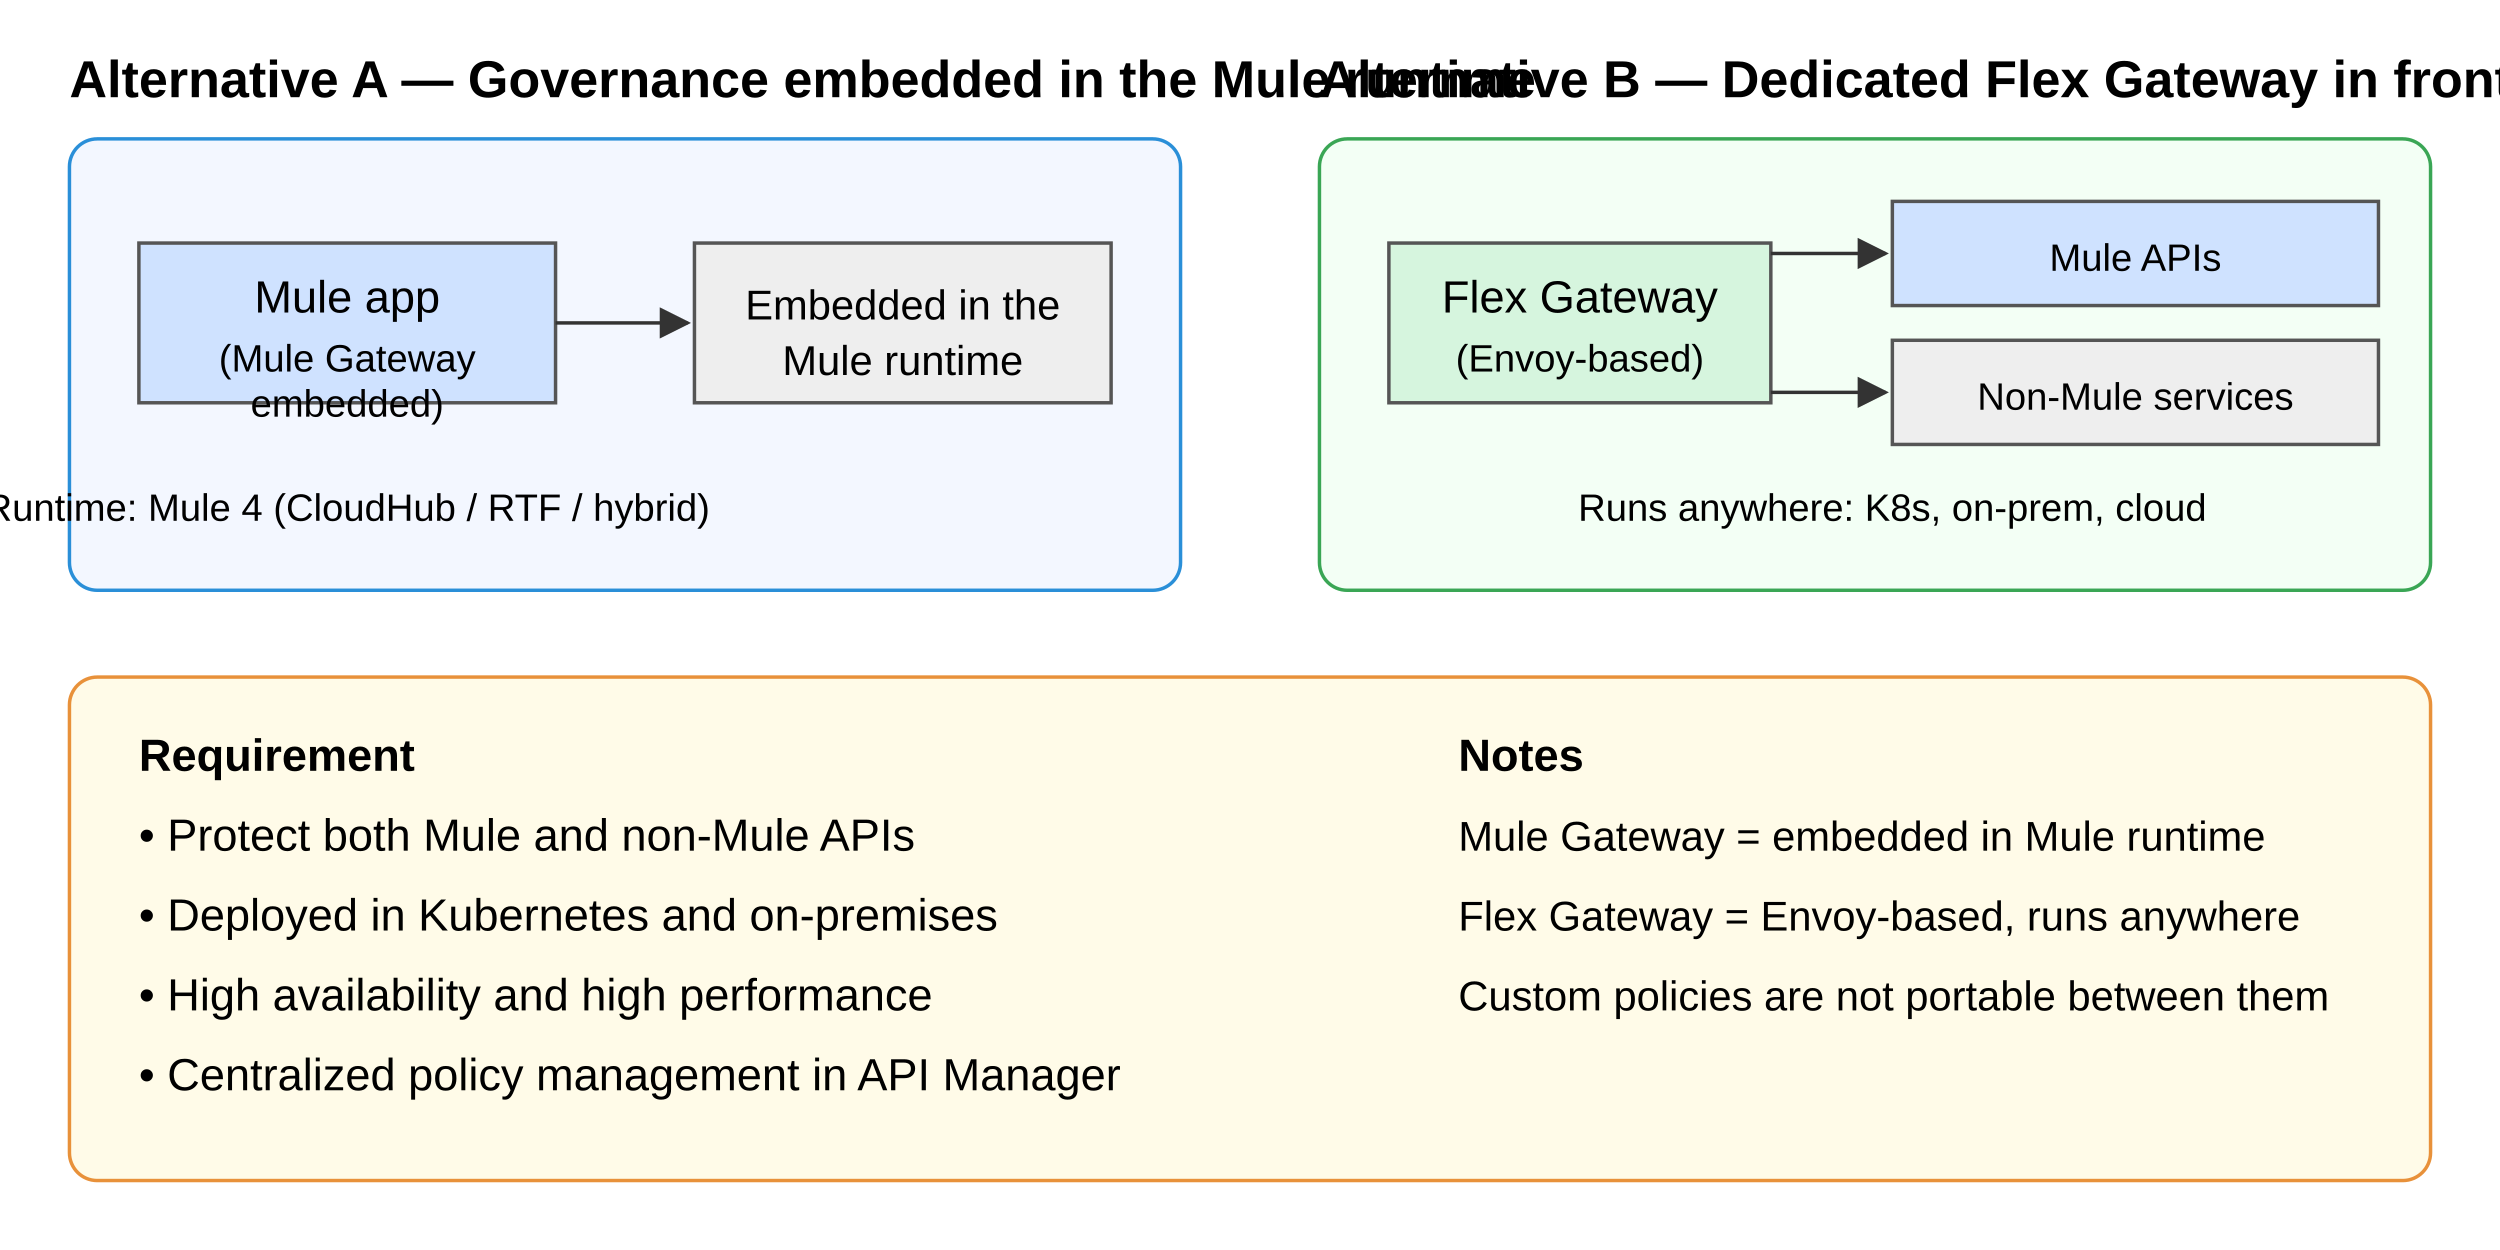
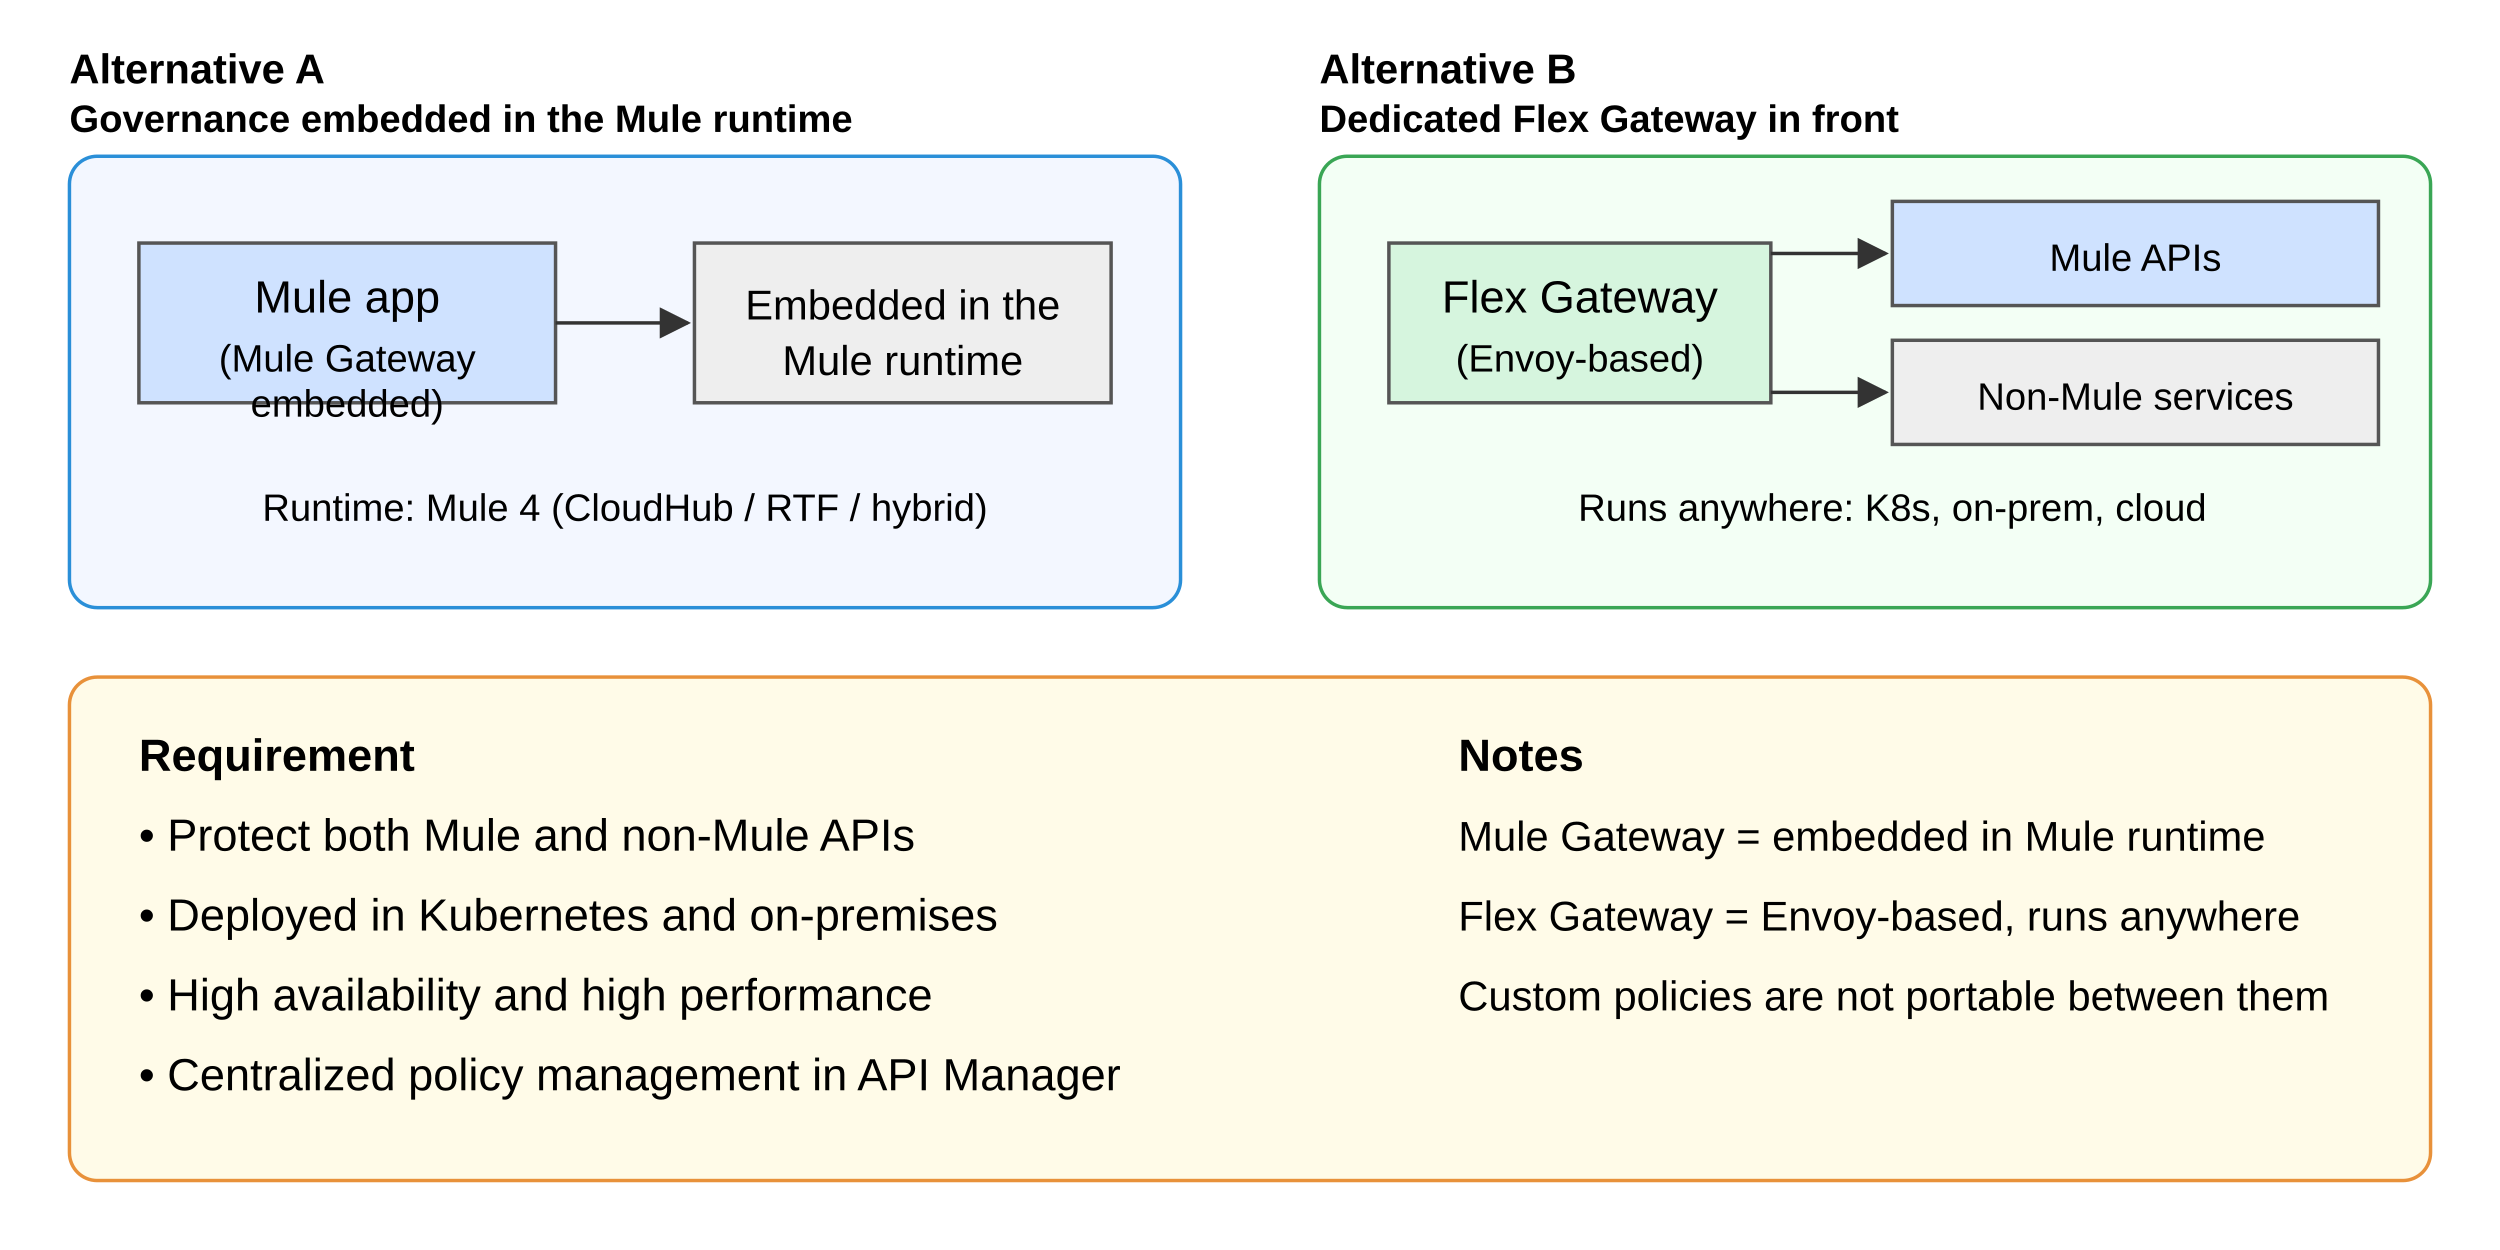
<svg xmlns="http://www.w3.org/2000/svg" width="720" height="360" viewBox="0 0 720 360" font-family="Arial,sans-serif" font-size="13">
  <rect width="720" height="360" fill="#fff" />
  <defs>
    <marker id="a" markerWidth="9" markerHeight="9" refX="8" refY="4.5" orient="auto">
      <path d="M0,0 L9,4.5 L0,9 z" fill="#333" />
    </marker>
  </defs>
-   <text x="20" y="28" font-size="15" font-weight="bold">Alternative A — Governance embedded in the Mule runtime</text>
-   <rect x="20" y="40" width="320" height="130" rx="8" fill="#f3f7ff" stroke="#2a8fd8" />
+   <text x="20" y="24" font-size="12" font-weight="bold">Alternative A</text>
+   <text x="20" y="38" font-size="11" font-weight="bold">Governance embedded in the Mule runtime</text>
+   <rect x="20" y="45" width="320" height="130" rx="8" fill="#f3f7ff" stroke="#2a8fd8" />
  <rect x="40" y="70" width="120" height="46" fill="#cfe2ff" stroke="#555" />
  <text x="100" y="90" text-anchor="middle">Mule app</text>
  <text x="100" y="107" text-anchor="middle" font-size="11">(Mule Gateway</text>
  <text x="100" y="120" text-anchor="middle" font-size="11">embedded)</text>
  <rect x="200" y="70" width="120" height="46" fill="#eee" stroke="#555" />
  <text x="260" y="92" text-anchor="middle" font-size="12">Embedded in the</text>
  <text x="260" y="108" text-anchor="middle" font-size="12">Mule runtime</text>
  <line x1="160" y1="93" x2="198" y2="93" stroke="#333" marker-end="url(#a)" />
-   <text x="100" y="150" text-anchor="middle" font-size="11">Runtime: Mule 4 (CloudHub / RTF / hybrid)</text>
-   <text x="380" y="28" font-size="15" font-weight="bold">Alternative B — Dedicated Flex Gateway in front</text>
-   <rect x="380" y="40" width="320" height="130" rx="8" fill="#f3fff5" stroke="#3aa655" />
+   <text x="180" y="150" text-anchor="middle" font-size="11">Runtime: Mule 4 (CloudHub / RTF / hybrid)</text>
+   <text x="380" y="24" font-size="12" font-weight="bold">Alternative B</text>
+   <text x="380" y="38" font-size="11" font-weight="bold">Dedicated Flex Gateway in front</text>
+   <rect x="380" y="45" width="320" height="130" rx="8" fill="#f3fff5" stroke="#3aa655" />
  <rect x="400" y="70" width="110" height="46" fill="#d6f5de" stroke="#555" />
  <text x="455" y="90" text-anchor="middle">Flex Gateway</text>
  <text x="455" y="107" text-anchor="middle" font-size="11">(Envoy-based)</text>
  <rect x="545" y="58" width="140" height="30" fill="#cfe2ff" stroke="#555" />
  <text x="615" y="78" text-anchor="middle" font-size="11">Mule APIs</text>
  <rect x="545" y="98" width="140" height="30" fill="#eee" stroke="#555" />
  <text x="615" y="118" text-anchor="middle" font-size="11">Non-Mule services</text>
  <line x1="510" y1="73" x2="543" y2="73" stroke="#333" marker-end="url(#a)" />
  <line x1="510" y1="113" x2="543" y2="113" stroke="#333" marker-end="url(#a)" />
  <text x="545" y="150" text-anchor="middle" font-size="11">Runs anywhere: K8s, on-prem, cloud</text>
  <rect x="20" y="195" width="680" height="145" rx="8" fill="#fffbe8" stroke="#e8913a" />
  <text x="40" y="222" font-weight="bold">Requirement</text>
  <text x="40" y="245">• Protect both Mule and non-Mule APIs</text>
  <text x="40" y="268">• Deployed in Kubernetes and on-premises</text>
  <text x="40" y="291">• High availability and high performance</text>
  <text x="40" y="314">• Centralized policy management in API Manager</text>
  <text x="420" y="222" font-weight="bold">Notes</text>
  <text x="420" y="245" font-size="12">Mule Gateway = embedded in Mule runtime</text>
  <text x="420" y="268" font-size="12">Flex Gateway = Envoy-based, runs anywhere</text>
  <text x="420" y="291" font-size="12">Custom policies are not portable between them</text>
</svg>
